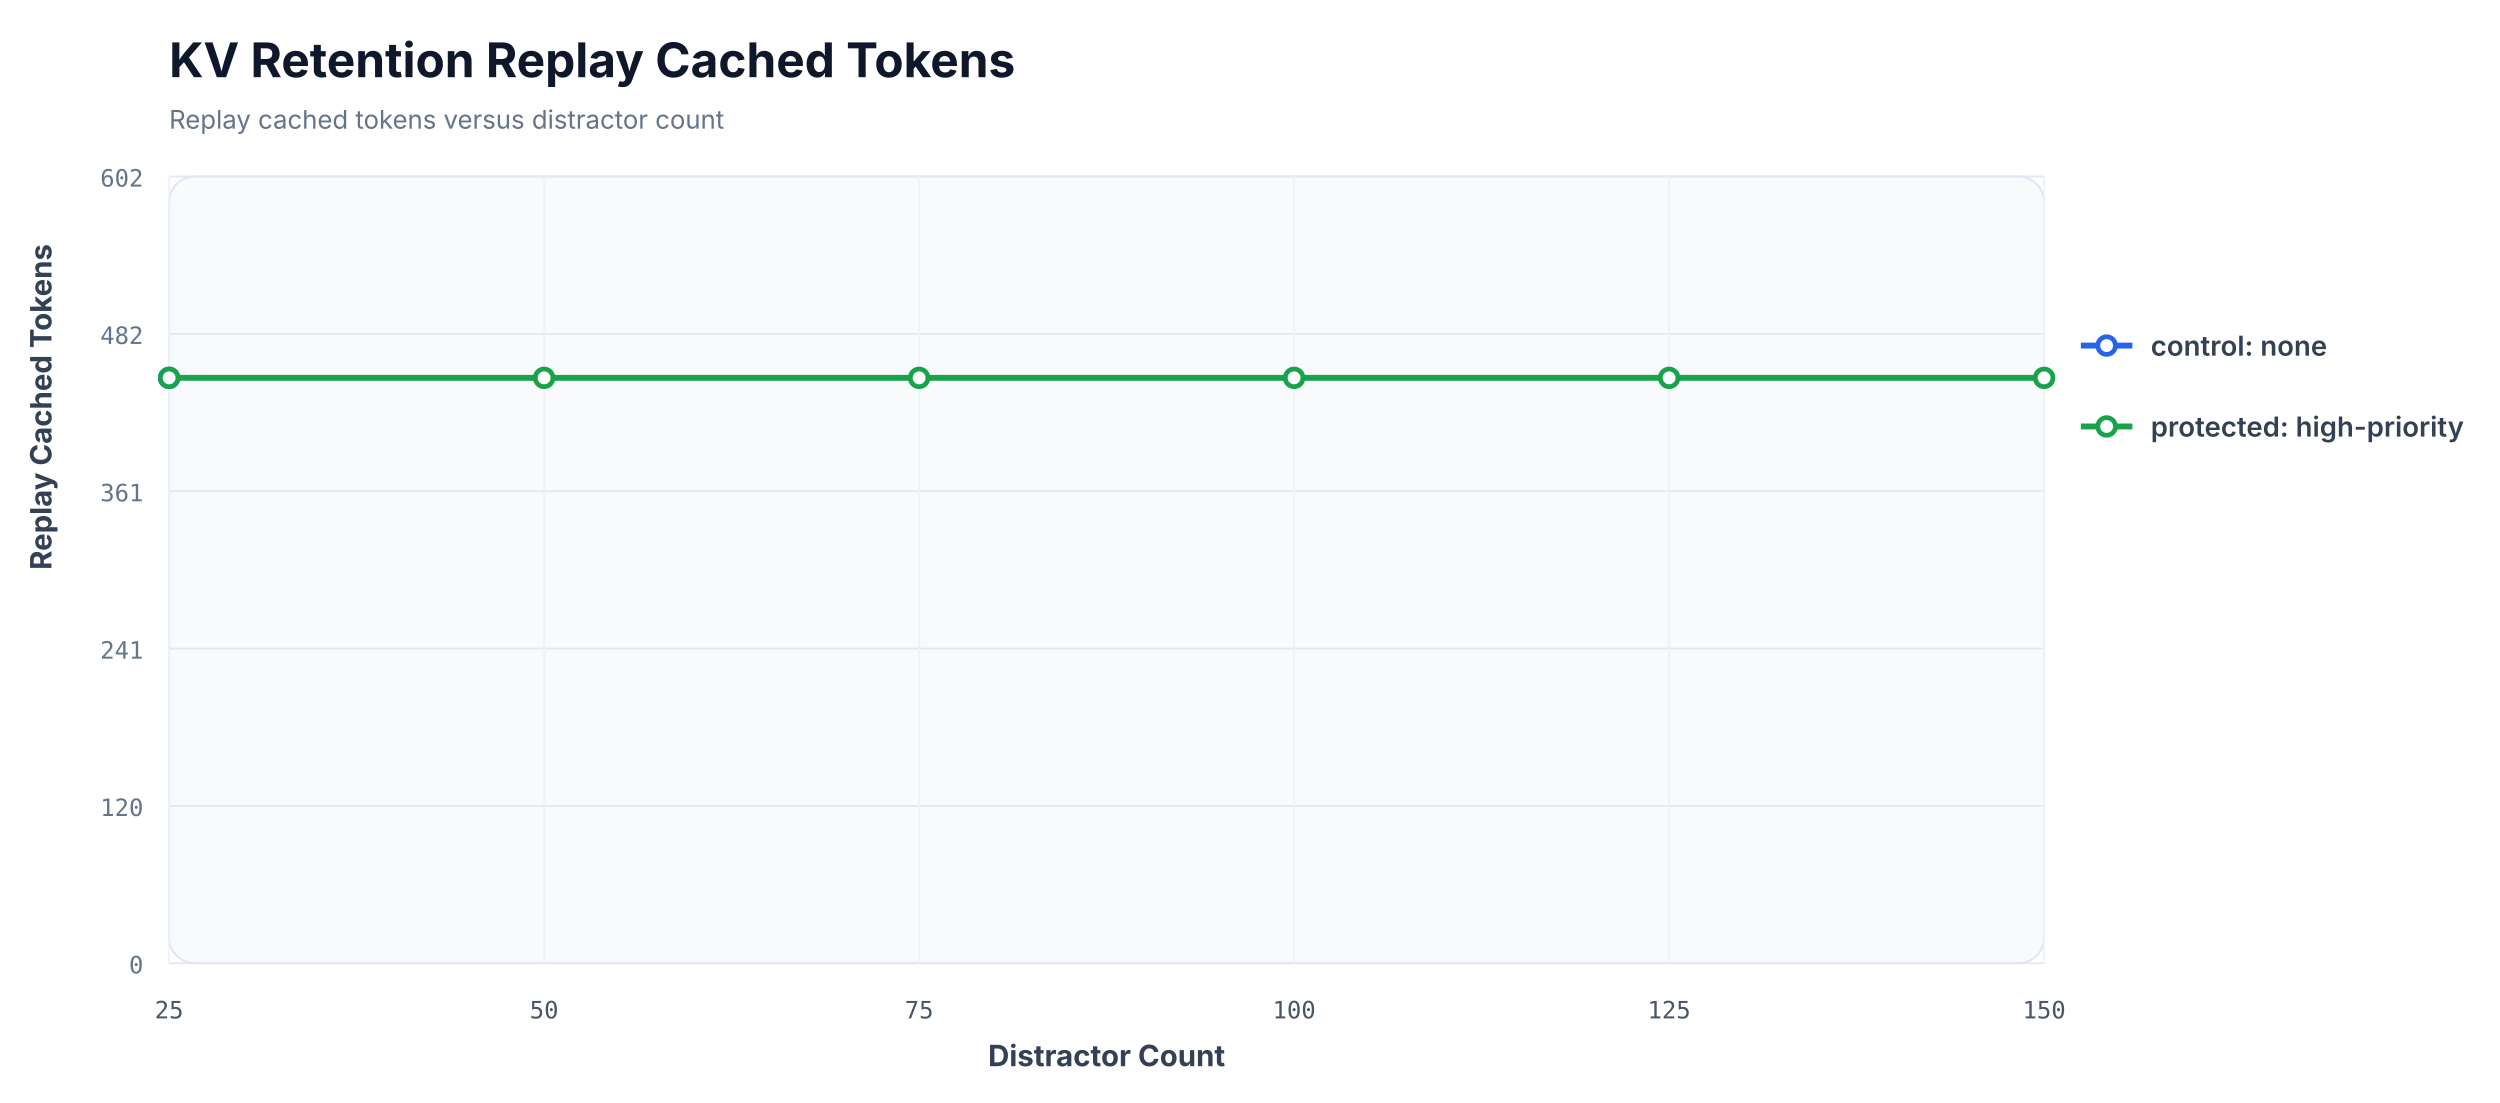
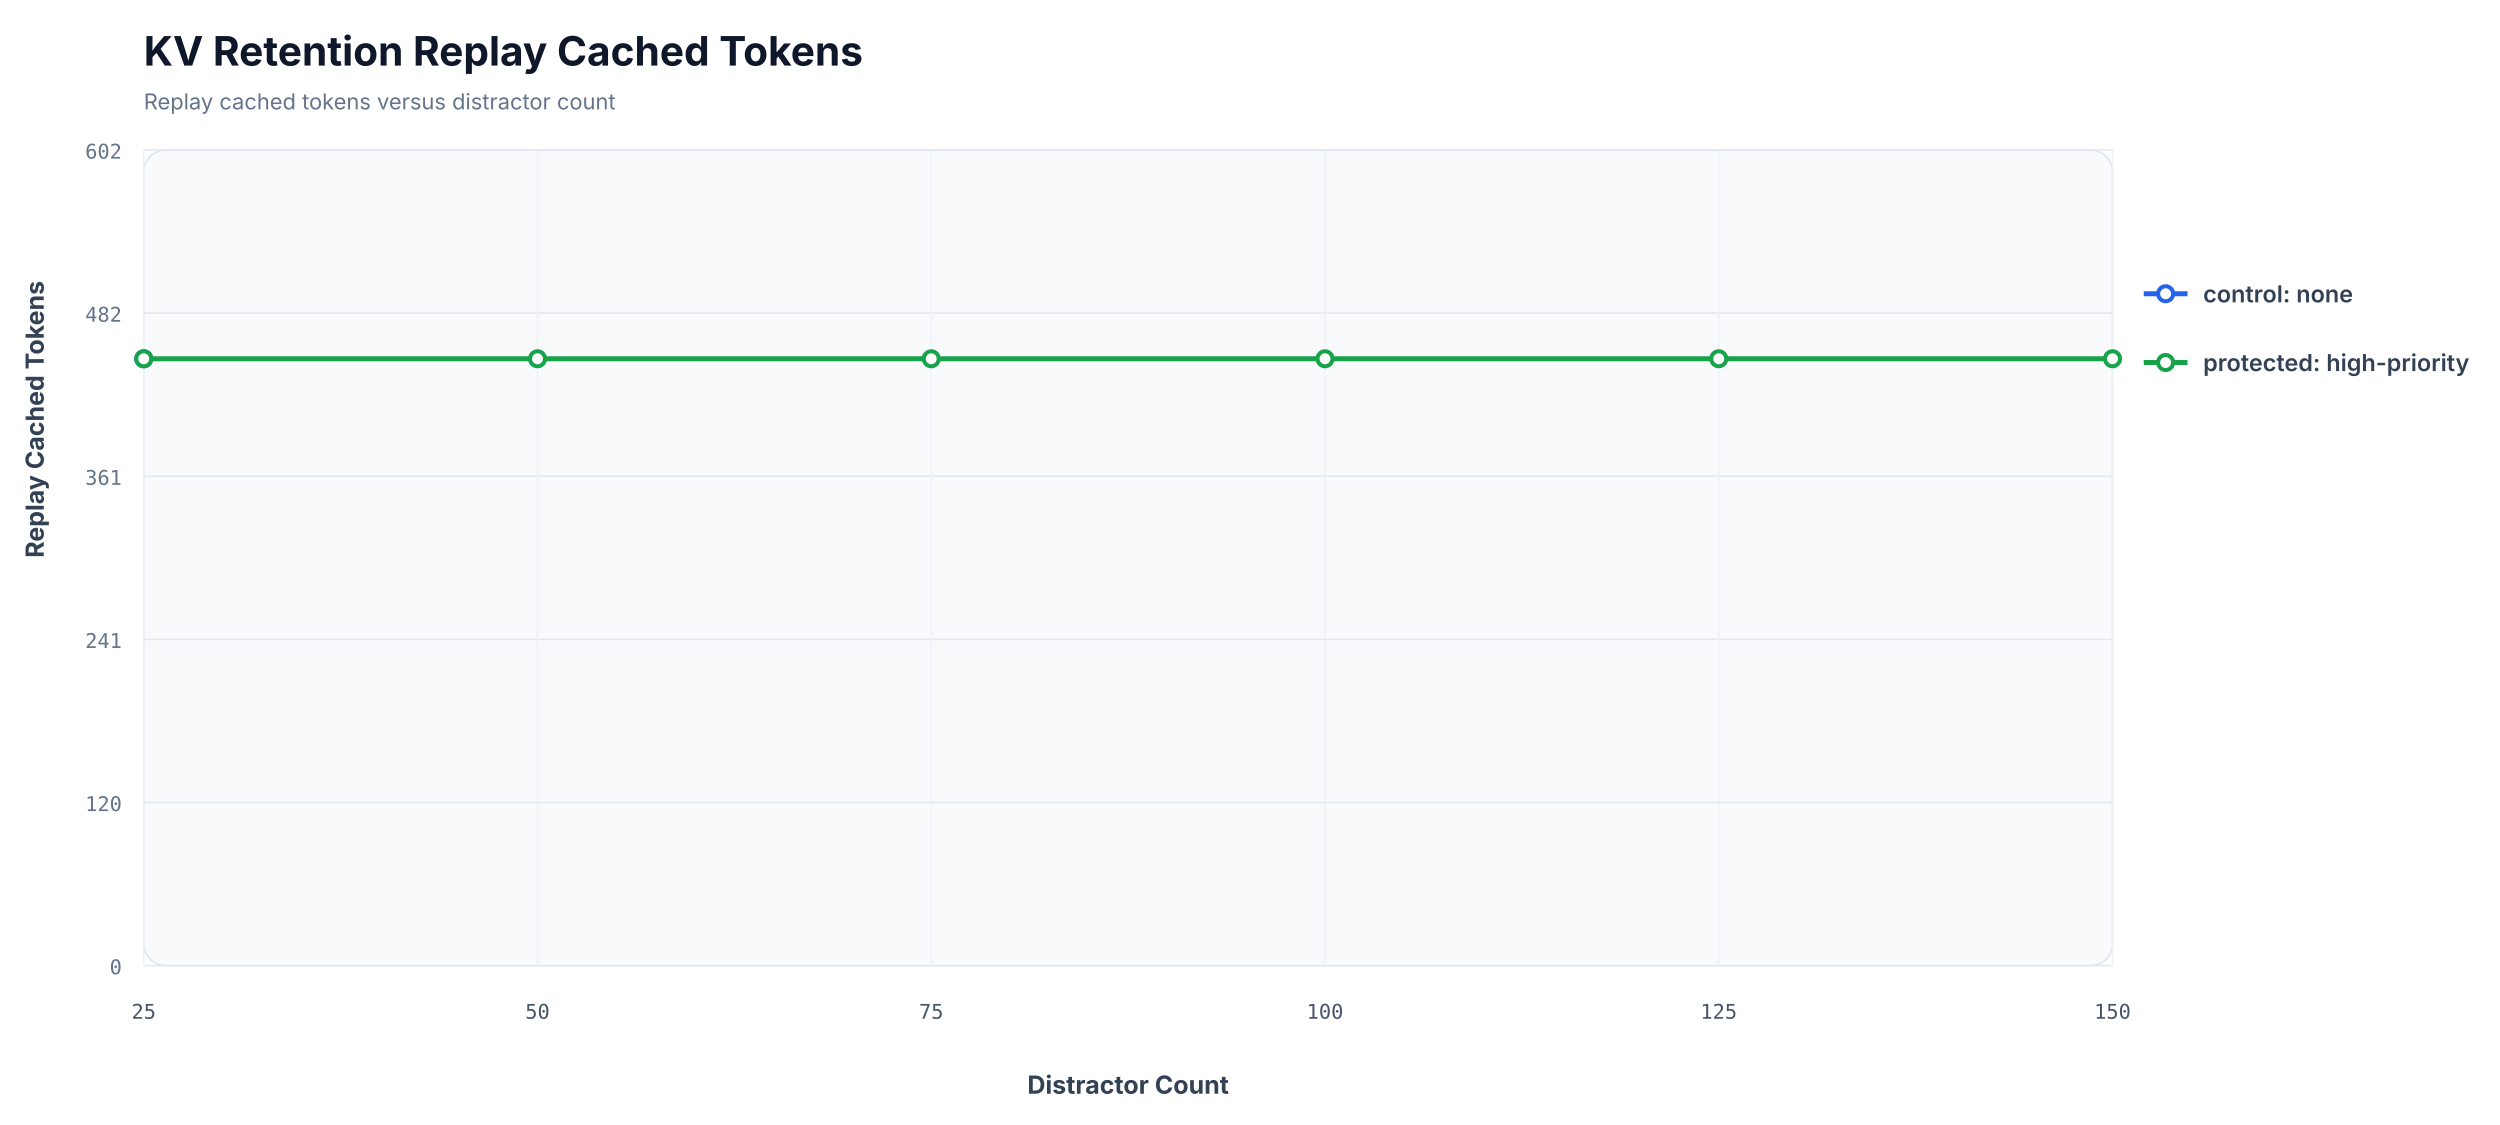
- <svg xmlns="http://www.w3.org/2000/svg" width="1360" height="600" viewBox="0 0 1360 600">
+ <svg xmlns="http://www.w3.org/2000/svg" width="1600" height="720" viewBox="0 0 1600 720">
  <rect width="100%" height="100%" fill="#ffffff" />
  <text x="92" y="42" font-family="Inter, Arial, sans-serif" font-size="26" font-weight="700" fill="#0f172a">KV Retention Replay Cached Tokens</text>
  <text x="92" y="70" font-family="Inter, Arial, sans-serif" font-size="14" fill="#64748b">Replay cached tokens versus distractor count</text>
-   <rect x="92" y="96" width="1020" height="428" rx="14" fill="#f8fafc" stroke="#dbe4f0" />
-   <line x1="92" y1="524.00" x2="1112" y2="524.00" stroke="#e2e8f0" stroke-width="1" />
-   <text x="78" y="529.50" text-anchor="end" font-family="JetBrains Mono, monospace" font-size="13" fill="#64748b">0</text>
-   <line x1="92" y1="438.40" x2="1112" y2="438.40" stroke="#e2e8f0" stroke-width="1" />
-   <text x="78" y="443.90" text-anchor="end" font-family="JetBrains Mono, monospace" font-size="13" fill="#64748b">120</text>
-   <line x1="92" y1="352.80" x2="1112" y2="352.80" stroke="#e2e8f0" stroke-width="1" />
-   <text x="78" y="358.30" text-anchor="end" font-family="JetBrains Mono, monospace" font-size="13" fill="#64748b">241</text>
-   <line x1="92" y1="267.20" x2="1112" y2="267.20" stroke="#e2e8f0" stroke-width="1" />
-   <text x="78" y="272.70" text-anchor="end" font-family="JetBrains Mono, monospace" font-size="13" fill="#64748b">361</text>
-   <line x1="92" y1="181.60" x2="1112" y2="181.60" stroke="#e2e8f0" stroke-width="1" />
-   <text x="78" y="187.10" text-anchor="end" font-family="JetBrains Mono, monospace" font-size="13" fill="#64748b">482</text>
-   <line x1="92" y1="96.00" x2="1112" y2="96.00" stroke="#e2e8f0" stroke-width="1" />
+   <rect x="92" y="96" width="1260" height="522" rx="14" fill="#f8fafc" stroke="#dbe4f0" />
+   <line x1="92" y1="618.00" x2="1352" y2="618.00" stroke="#e2e8f0" stroke-width="1" />
+   <text x="78" y="623.50" text-anchor="end" font-family="JetBrains Mono, monospace" font-size="13" fill="#64748b">0</text>
+   <line x1="92" y1="513.60" x2="1352" y2="513.60" stroke="#e2e8f0" stroke-width="1" />
+   <text x="78" y="519.10" text-anchor="end" font-family="JetBrains Mono, monospace" font-size="13" fill="#64748b">120</text>
+   <line x1="92" y1="409.20" x2="1352" y2="409.20" stroke="#e2e8f0" stroke-width="1" />
+   <text x="78" y="414.70" text-anchor="end" font-family="JetBrains Mono, monospace" font-size="13" fill="#64748b">241</text>
+   <line x1="92" y1="304.80" x2="1352" y2="304.80" stroke="#e2e8f0" stroke-width="1" />
+   <text x="78" y="310.30" text-anchor="end" font-family="JetBrains Mono, monospace" font-size="13" fill="#64748b">361</text>
+   <line x1="92" y1="200.40" x2="1352" y2="200.40" stroke="#e2e8f0" stroke-width="1" />
+   <text x="78" y="205.90" text-anchor="end" font-family="JetBrains Mono, monospace" font-size="13" fill="#64748b">482</text>
+   <line x1="92" y1="96.00" x2="1352" y2="96.00" stroke="#e2e8f0" stroke-width="1" />
  <text x="78" y="101.50" text-anchor="end" font-family="JetBrains Mono, monospace" font-size="13" fill="#64748b">602</text>
-   <line x1="92.00" y1="96" x2="92.00" y2="524" stroke="#eef2f7" stroke-width="1" />
-   <text x="92.00" y="554" text-anchor="middle" font-family="JetBrains Mono, monospace" font-size="13" fill="#475569">25</text>
-   <line x1="296.00" y1="96" x2="296.00" y2="524" stroke="#eef2f7" stroke-width="1" />
-   <text x="296.00" y="554" text-anchor="middle" font-family="JetBrains Mono, monospace" font-size="13" fill="#475569">50</text>
-   <line x1="500.00" y1="96" x2="500.00" y2="524" stroke="#eef2f7" stroke-width="1" />
-   <text x="500.00" y="554" text-anchor="middle" font-family="JetBrains Mono, monospace" font-size="13" fill="#475569">75</text>
-   <line x1="704.00" y1="96" x2="704.00" y2="524" stroke="#eef2f7" stroke-width="1" />
-   <text x="704.00" y="554" text-anchor="middle" font-family="JetBrains Mono, monospace" font-size="13" fill="#475569">100</text>
-   <line x1="908.00" y1="96" x2="908.00" y2="524" stroke="#eef2f7" stroke-width="1" />
-   <text x="908.00" y="554" text-anchor="middle" font-family="JetBrains Mono, monospace" font-size="13" fill="#475569">125</text>
-   <line x1="1112.00" y1="96" x2="1112.00" y2="524" stroke="#eef2f7" stroke-width="1" />
-   <text x="1112.00" y="554" text-anchor="middle" font-family="JetBrains Mono, monospace" font-size="13" fill="#475569">150</text>
-   <circle cx="92.00" cy="205.55" r="4.8" fill="#ffffff" stroke="#2563eb" stroke-width="2.6" />
-   <polyline fill="none" stroke="#16a34a" stroke-width="3.2" points="92.00,205.55 296.00,205.55 500.00,205.55 704.00,205.55 908.00,205.55 1112.00,205.55" />
-   <circle cx="92.00" cy="205.55" r="4.8" fill="#ffffff" stroke="#16a34a" stroke-width="2.6" />
-   <circle cx="296.00" cy="205.55" r="4.8" fill="#ffffff" stroke="#16a34a" stroke-width="2.6" />
-   <circle cx="500.00" cy="205.55" r="4.8" fill="#ffffff" stroke="#16a34a" stroke-width="2.6" />
-   <circle cx="704.00" cy="205.55" r="4.8" fill="#ffffff" stroke="#16a34a" stroke-width="2.6" />
-   <circle cx="908.00" cy="205.55" r="4.8" fill="#ffffff" stroke="#16a34a" stroke-width="2.6" />
-   <circle cx="1112.00" cy="205.55" r="4.8" fill="#ffffff" stroke="#16a34a" stroke-width="2.6" />
-   <text x="28" y="310.00" transform="rotate(-90 28 310.00)" font-family="Inter, Arial, sans-serif" font-size="16" font-weight="700" fill="#334155">Replay Cached Tokens</text>
-   <text x="602.00" y="580" text-anchor="middle" font-family="Inter, Arial, sans-serif" font-size="16" font-weight="700" fill="#334155">Distractor Count</text>
-   <line x1="1132" y1="188" x2="1160" y2="188" stroke="#2563eb" stroke-width="3.2" />
-   <circle cx="1146" cy="188" r="4.8" fill="#ffffff" stroke="#2563eb" stroke-width="2.6" />
-   <text x="1170" y="193.5" font-family="Inter, Arial, sans-serif" font-size="15" font-weight="600" fill="#334155">control: none</text>
-   <line x1="1132" y1="232" x2="1160" y2="232" stroke="#16a34a" stroke-width="3.2" />
-   <circle cx="1146" cy="232" r="4.8" fill="#ffffff" stroke="#16a34a" stroke-width="2.6" />
-   <text x="1170" y="237.5" font-family="Inter, Arial, sans-serif" font-size="15" font-weight="600" fill="#334155">protected: high-priority</text>
+   <line x1="92.00" y1="96" x2="92.00" y2="618" stroke="#eef2f7" stroke-width="1" />
+   <text x="92.00" y="652" text-anchor="middle" font-family="JetBrains Mono, monospace" font-size="13" fill="#475569">25</text>
+   <line x1="344.00" y1="96" x2="344.00" y2="618" stroke="#eef2f7" stroke-width="1" />
+   <text x="344.00" y="652" text-anchor="middle" font-family="JetBrains Mono, monospace" font-size="13" fill="#475569">50</text>
+   <line x1="596.00" y1="96" x2="596.00" y2="618" stroke="#eef2f7" stroke-width="1" />
+   <text x="596.00" y="652" text-anchor="middle" font-family="JetBrains Mono, monospace" font-size="13" fill="#475569">75</text>
+   <line x1="848.00" y1="96" x2="848.00" y2="618" stroke="#eef2f7" stroke-width="1" />
+   <text x="848.00" y="652" text-anchor="middle" font-family="JetBrains Mono, monospace" font-size="13" fill="#475569">100</text>
+   <line x1="1100.00" y1="96" x2="1100.00" y2="618" stroke="#eef2f7" stroke-width="1" />
+   <text x="1100.00" y="652" text-anchor="middle" font-family="JetBrains Mono, monospace" font-size="13" fill="#475569">125</text>
+   <line x1="1352.00" y1="96" x2="1352.00" y2="618" stroke="#eef2f7" stroke-width="1" />
+   <text x="1352.00" y="652" text-anchor="middle" font-family="JetBrains Mono, monospace" font-size="13" fill="#475569">150</text>
+   <circle cx="92.00" cy="229.61" r="4.8" fill="#ffffff" stroke="#2563eb" stroke-width="2.6" />
+   <polyline fill="none" stroke="#16a34a" stroke-width="3.2" points="92.00,229.61 344.00,229.61 596.00,229.61 848.00,229.61 1100.00,229.61 1352.00,229.61" />
+   <circle cx="92.00" cy="229.61" r="4.8" fill="#ffffff" stroke="#16a34a" stroke-width="2.6" />
+   <circle cx="344.00" cy="229.61" r="4.8" fill="#ffffff" stroke="#16a34a" stroke-width="2.6" />
+   <circle cx="596.00" cy="229.61" r="4.8" fill="#ffffff" stroke="#16a34a" stroke-width="2.6" />
+   <circle cx="848.00" cy="229.61" r="4.8" fill="#ffffff" stroke="#16a34a" stroke-width="2.6" />
+   <circle cx="1100.00" cy="229.61" r="4.8" fill="#ffffff" stroke="#16a34a" stroke-width="2.6" />
+   <circle cx="1352.00" cy="229.61" r="4.8" fill="#ffffff" stroke="#16a34a" stroke-width="2.6" />
+   <text x="28" y="357.00" transform="rotate(-90 28 357.00)" font-family="Inter, Arial, sans-serif" font-size="16" font-weight="700" fill="#334155">Replay Cached Tokens</text>
+   <text x="722.00" y="700" text-anchor="middle" font-family="Inter, Arial, sans-serif" font-size="16" font-weight="700" fill="#334155">Distractor Count</text>
+   <line x1="1372" y1="188" x2="1400" y2="188" stroke="#2563eb" stroke-width="3.2" />
+   <circle cx="1386" cy="188" r="4.8" fill="#ffffff" stroke="#2563eb" stroke-width="2.6" />
+   <text x="1410" y="193.5" font-family="Inter, Arial, sans-serif" font-size="15" font-weight="600" fill="#334155">control: none</text>
+   <line x1="1372" y1="232" x2="1400" y2="232" stroke="#16a34a" stroke-width="3.2" />
+   <circle cx="1386" cy="232" r="4.8" fill="#ffffff" stroke="#16a34a" stroke-width="2.6" />
+   <text x="1410" y="237.5" font-family="Inter, Arial, sans-serif" font-size="15" font-weight="600" fill="#334155">protected: high-priority</text>
</svg>
